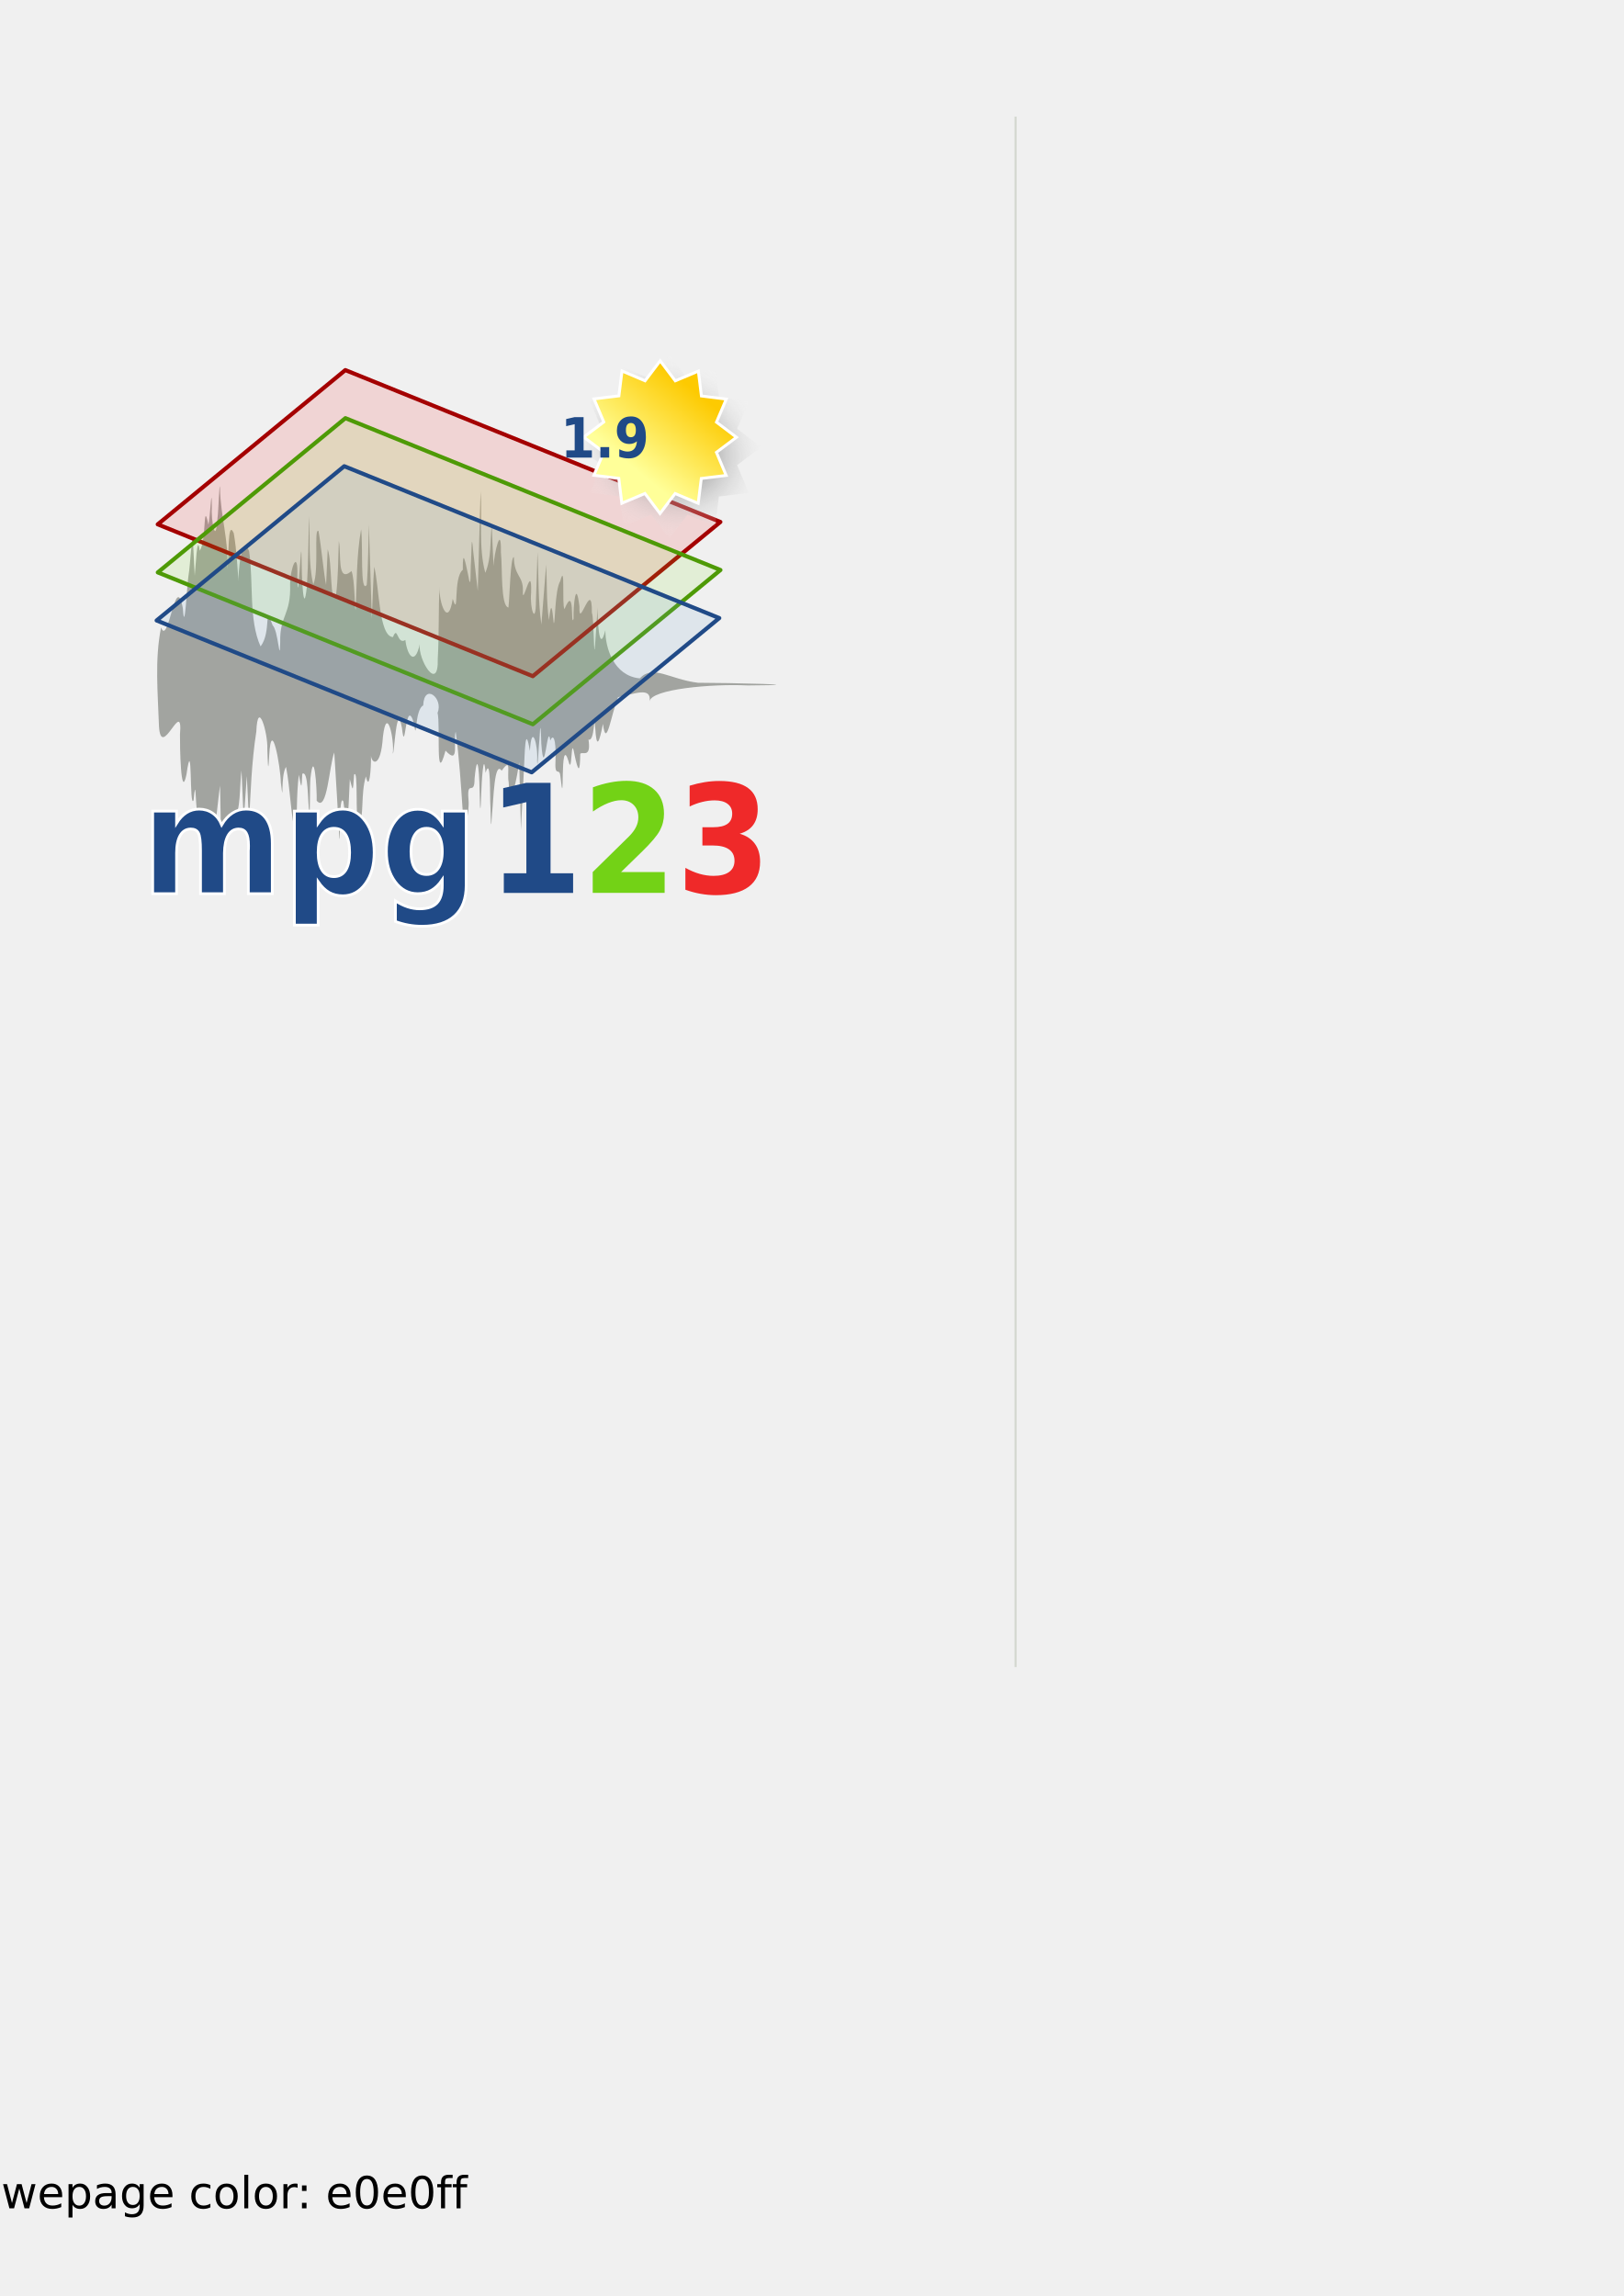
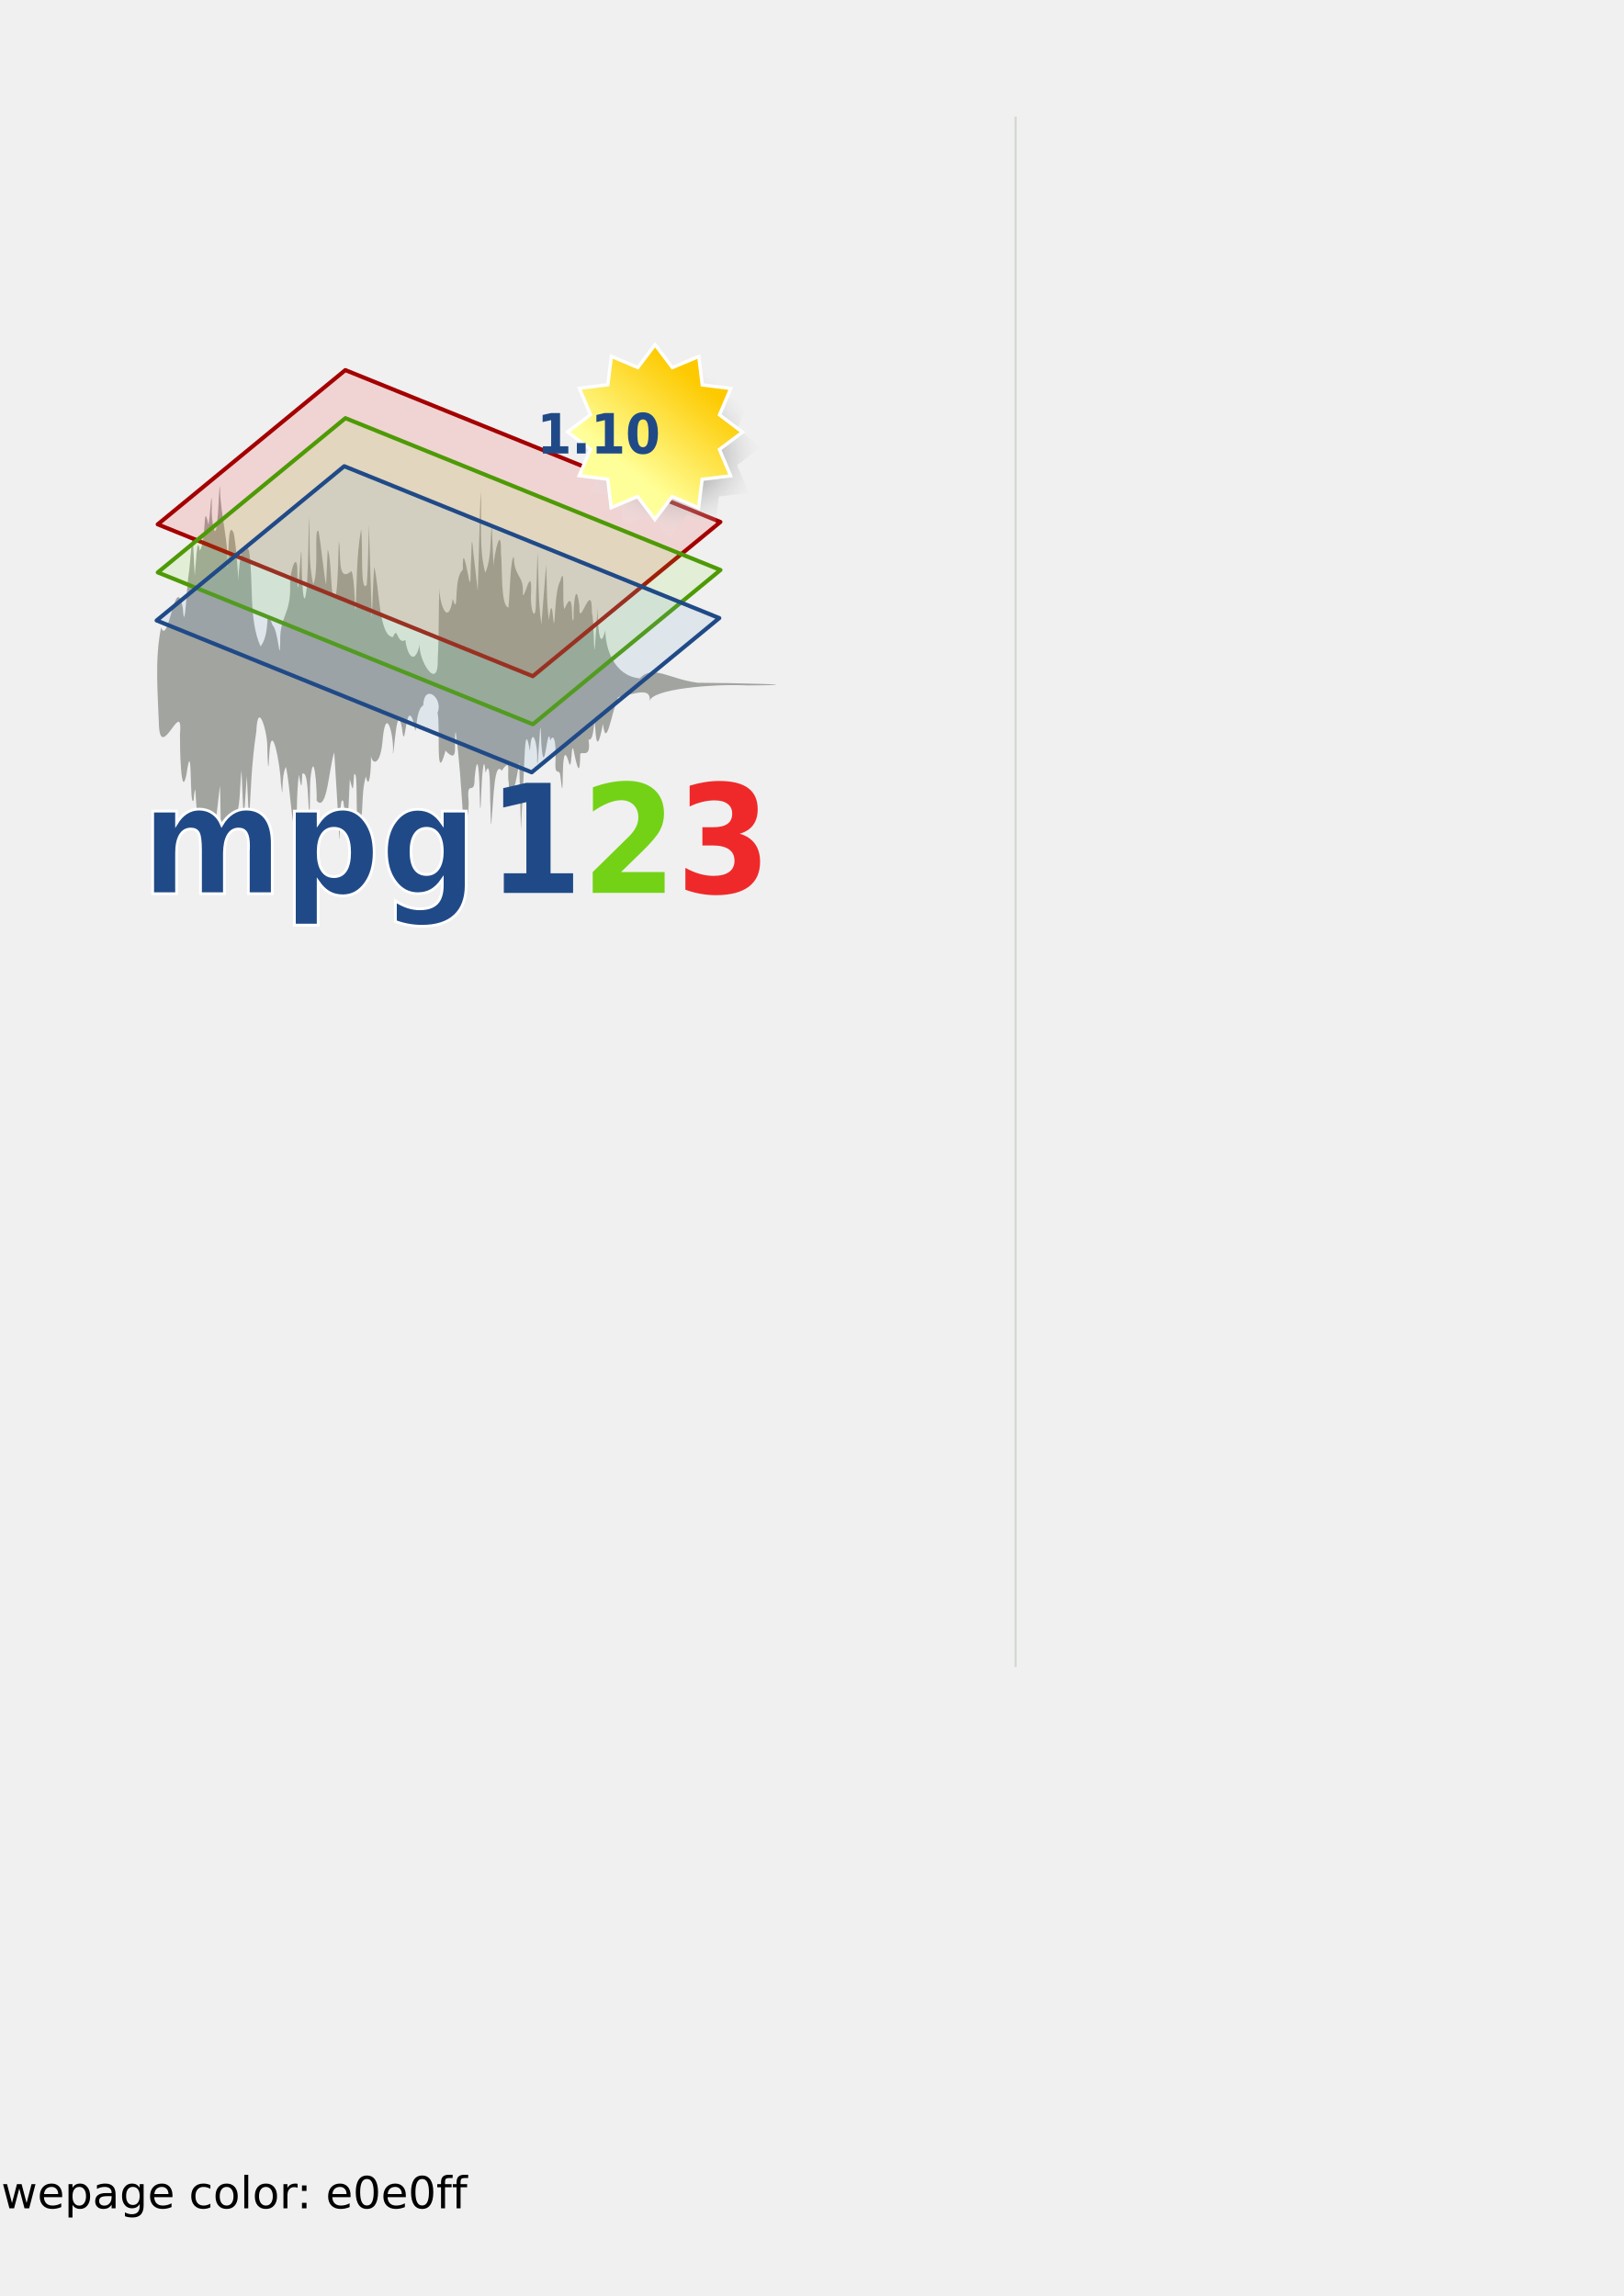
<svg xmlns="http://www.w3.org/2000/svg" xmlns:xlink="http://www.w3.org/1999/xlink" width="210mm" height="297mm" id="svg2">
  <defs id="defs4">
    <linearGradient id="linearGradient17923">
      <stop style="stop-color:#ef2929;stop-opacity:1;" offset="0" id="stop17925" />
      <stop style="stop-color:#ef2929;stop-opacity:0;" offset="1" id="stop17927" />
    </linearGradient>
    <linearGradient id="linearGradient17915">
      <stop style="stop-color:#73d216;stop-opacity:1;" offset="0" id="stop17917" />
      <stop style="stop-color:#73d216;stop-opacity:0;" offset="1" id="stop17919" />
    </linearGradient>
    <linearGradient id="linearGradient16986">
      <stop style="stop-color:#204a87;stop-opacity:1;" offset="0" id="stop16988" />
      <stop style="stop-color:#204a87;stop-opacity:0;" offset="1" id="stop16990" />
    </linearGradient>
    <linearGradient id="linearGradient16057">
      <stop style="stop-color:white;stop-opacity:1;" offset="0" id="stop16059" />
      <stop style="stop-color:white;stop-opacity:0;" offset="1" id="stop16061" />
    </linearGradient>
    <linearGradient id="linearGradient16047">
      <stop style="stop-color:#204a87;stop-opacity:1;" offset="0" id="stop16049" />
      <stop style="stop-color:#204a87;stop-opacity:0;" offset="1" id="stop16051" />
    </linearGradient>
    <linearGradient id="linearGradient7591">
      <stop style="stop-color:white;stop-opacity:1;" offset="0" id="stop7593" />
      <stop style="stop-color:white;stop-opacity:0;" offset="1" id="stop7595" />
    </linearGradient>
    <linearGradient y2="-82.527" x2="202.94" y1="-73.02" x1="202.94" gradientUnits="userSpaceOnUse" id="linearGradient8687" xlink:href="#linearGradient5749" />
    <linearGradient gradientUnits="userSpaceOnUse" y2="83.226" x2="52.856" y1="73.326" x1="52.752" id="linearGradient8660" xlink:href="#linearGradient8654" />
    <linearGradient gradientUnits="userSpaceOnUse" y2="82.888" x2="63.935" y1="73.258" x1="63.935" id="linearGradient8650" xlink:href="#linearGradient8644" />
    <linearGradient gradientUnits="userSpaceOnUse" y2="-82.527" x2="202.94" y1="-73.02" x1="202.94" id="linearGradient5755" xlink:href="#linearGradient5749" />
    <radialGradient r="528.077" fy="-136.395" fx="1043.8" cy="-136.395" cx="1043.8" gradientTransform="matrix(0.261637,4.684521e-3,-3.242234e-3,0.181082,-41.11917,266.0825)" gradientUnits="userSpaceOnUse" id="radialGradient5340" xlink:href="#brown_bg" />
    <linearGradient id="linearGradient10438">
      <stop id="stop10440" offset="0" style="stop-color:#c6b790;stop-opacity:1;" />
      <stop id="stop10442" offset="1" style="stop-color:#fbf5d3;stop-opacity:1;" />
    </linearGradient>
    <linearGradient id="brown_bg">
      <stop style="stop-color:#fbf5d3;stop-opacity:1;" offset="0" id="stop10408" />
      <stop id="stop12647" offset="0.363" style="stop-color:#fbf5d3;stop-opacity:1;" />
      <stop id="stop12645" offset="0.635" style="stop-color:#e0d6b1;stop-opacity:1;" />
      <stop style="stop-color:#c6b790;stop-opacity:1" offset="1" id="stop10406" />
    </linearGradient>
    <linearGradient xlink:href="#linearGradient10404" id="linearGradient11178" x1="0" y1="373.262" x2="1054.915" y2="373.262" gradientUnits="userSpaceOnUse" gradientTransform="matrix(0.141079,0,0,0.141079,82.61914,244.3932)" />
    <marker orient="auto" markerHeight="3" markerWidth="4" markerUnits="strokeWidth" refY="5" refX="10" viewBox="0 0 10 10" id="ArrowStart">
      <path id="path16225" d="M 10,0 L 0,5 L 10,10 L 10,0 z " />
    </marker>
    <marker orient="auto" markerHeight="3" markerWidth="4" markerUnits="strokeWidth" refY="5" refX="0" viewBox="0 0 10 10" id="ArrowEnd">
      <path id="path16222" d="M 0,0 L 10,5 L 0,10 L 0,0 z " />
    </marker>
    <marker orient="auto" markerHeight="3" markerWidth="4" markerUnits="strokeWidth" refY="5" refX="10" viewBox="0 0 10 10" id="marker16332">
      <path id="path16290" d="M 10,0 L 0,5 L 10,10 L 10,0 z " />
    </marker>
    <marker orient="auto" markerHeight="3" markerWidth="4" markerUnits="strokeWidth" refY="5" refX="0" viewBox="0 0 10 10" id="marker16329">
      <path id="path16287" d="M 0,0 L 10,5 L 0,10 L 0,0 z " />
    </marker>
    <marker orient="auto" markerHeight="3" markerWidth="4" markerUnits="strokeWidth" refY="5" refX="10" viewBox="0 0 10 10" id="marker16396">
      <path id="path16360" d="M 10,0 L 0,5 L 10,10 L 10,0 z " />
    </marker>
    <marker orient="auto" markerHeight="3" markerWidth="4" markerUnits="strokeWidth" refY="5" refX="0" viewBox="0 0 10 10" id="marker16393">
      <path id="path16357" d="M 0,0 L 10,5 L 0,10 L 0,0 z " />
    </marker>
    <linearGradient y2="35.893" x2="219.861" y1="22.928" x1="235.369" gradientUnits="userSpaceOnUse" id="linearGradient4011" xlink:href="#linearGradient2234" />
    <radialGradient r="15.392" fy="31.01" fx="226.621" cy="31.01" cx="226.621" gradientTransform="matrix(0.888444,0.774994,-0.657354,0.753582,45.66543,-167.989)" gradientUnits="userSpaceOnUse" id="radialGradient4009" xlink:href="#linearGradient7518" />
    <linearGradient gradientTransform="matrix(1.342802,0,0,1.342802,195.7942,179.6418)" y2="-207.718" x2="299.182" y1="-193.717" x1="299.182" gradientUnits="userSpaceOnUse" id="linearGradient3999" xlink:href="#linearGradient5754" />
    <linearGradient y2="35.893" x2="219.861" y1="22.928" x1="235.369" gradientUnits="userSpaceOnUse" id="linearGradient9334" xlink:href="#linearGradient2234" />
    <linearGradient y2="35.893" x2="219.861" y1="22.928" x1="235.369" gradientUnits="userSpaceOnUse" id="linearGradient9330" xlink:href="#linearGradient2234" />
    <radialGradient r="15.392" fy="31.01" fx="226.621" cy="31.01" cx="226.621" gradientTransform="matrix(0.888444,0.774994,-0.657354,0.753582,45.66543,-167.989)" gradientUnits="userSpaceOnUse" id="radialGradient9328" xlink:href="#linearGradient7518" />
    <linearGradient y2="35.893" x2="219.861" y1="22.928" x1="235.369" gradientUnits="userSpaceOnUse" id="linearGradient9321" xlink:href="#linearGradient2234" />
    <radialGradient r="15.392" fy="31.01" fx="226.621" cy="31.01" cx="226.621" gradientTransform="matrix(0.888444,0.774994,-0.657354,0.753582,45.66543,-167.989)" gradientUnits="userSpaceOnUse" id="radialGradient9319" xlink:href="#linearGradient7518" />
    <linearGradient y2="35.893" x2="219.861" y1="22.928" x1="235.369" gradientUnits="userSpaceOnUse" id="linearGradient9305" xlink:href="#linearGradient2234" />
    <radialGradient r="15.392" fy="31.01" fx="226.621" cy="31.01" cx="226.621" gradientTransform="matrix(0.888444,0.774994,-0.657354,0.753582,45.66543,-167.989)" gradientUnits="userSpaceOnUse" id="radialGradient9303" xlink:href="#linearGradient7518" />
    <radialGradient gradientTransform="matrix(0.888444,0.774994,-0.657354,0.753582,45.66543,-167.989)" gradientUnits="userSpaceOnUse" r="15.392" fy="31.01" fx="226.621" cy="31.01" cx="226.621" id="radialGradient8413" xlink:href="#linearGradient7518" />
    <linearGradient y2="35.893" x2="219.861" y1="22.928" x1="235.369" gradientUnits="userSpaceOnUse" id="linearGradient6643" xlink:href="#linearGradient2234" />
    <linearGradient id="linearGradient2234">
      <stop id="stop2236" offset="0" style="stop-color:#fdca01;stop-opacity:1;" />
      <stop id="stop2238" offset="1" style="stop-color:#ff9;stop-opacity:1;" />
    </linearGradient>
    <linearGradient id="linearGradient5754">
      <stop id="stop5756" offset="0" style="stop-color:#ff0084;stop-opacity:1;" />
      <stop id="stop5758" offset="1" style="stop-color:#ff0084;stop-opacity:0;" />
    </linearGradient>
    <linearGradient id="linearGradient7518">
      <stop id="stop7520" offset="0" style="stop-color:#363636;stop-opacity:1;" />
      <stop id="stop7522" offset="1" style="stop-color:#ffffff;stop-opacity:0" />
    </linearGradient>
    <linearGradient id="linearGradient5749">
      <stop id="stop5751" offset="0" style="stop-color:black;stop-opacity:1;" />
      <stop id="stop5753" offset="1" style="stop-color:black;stop-opacity:0;" />
    </linearGradient>
    <linearGradient id="linearGradient8618">
      <stop id="stop8620" offset="0" style="stop-color:white;stop-opacity:1;" />
      <stop id="stop8622" offset="1" style="stop-color:white;stop-opacity:0;" />
    </linearGradient>
    <linearGradient id="linearGradient8644">
      <stop id="stop8646" offset="0" style="stop-color:#f98600;stop-opacity:1;" />
      <stop id="stop8648" offset="1" style="stop-color:#f98600;stop-opacity:0;" />
    </linearGradient>
    <linearGradient id="linearGradient8654">
      <stop id="stop8656" offset="0" style="stop-color:#d30000;stop-opacity:1;" />
      <stop id="stop8658" offset="1" style="stop-color:#d30000;stop-opacity:0;" />
    </linearGradient>
    <linearGradient xlink:href="#linearGradient5749" id="linearGradient13141" gradientUnits="userSpaceOnUse" x1="202.94" y1="-73.02" x2="202.94" y2="-82.527" />
    <linearGradient xlink:href="#linearGradient5749" id="linearGradient13155" gradientUnits="userSpaceOnUse" x1="202.94" y1="-73.02" x2="202.94" y2="-82.527" gradientTransform="translate(983.2323,-535.3957)" />
    <linearGradient xlink:href="#linearGradient16047" id="linearGradient16053" x1="355.859" y1="-318.609" x2="355.859" y2="-337.455" gradientUnits="userSpaceOnUse" />
    <linearGradient xlink:href="#linearGradient16057" id="linearGradient16063" x1="325.139" y1="-319.822" x2="325.137" y2="-337.448" gradientUnits="userSpaceOnUse" />
    <radialGradient xlink:href="#linearGradient7518" id="radialGradient17959" gradientUnits="userSpaceOnUse" gradientTransform="matrix(0.888444,0.774994,-0.657354,0.753582,45.66543,-167.989)" cx="226.621" cy="31.01" fx="226.621" fy="31.01" r="15.392" />
    <linearGradient xlink:href="#linearGradient2234" id="linearGradient17961" gradientUnits="userSpaceOnUse" x1="235.369" y1="22.928" x2="219.861" y2="35.893" />
    <linearGradient xlink:href="#linearGradient16047" id="linearGradient17963" gradientUnits="userSpaceOnUse" x1="355.859" y1="-318.609" x2="355.859" y2="-337.455" />
    <linearGradient xlink:href="#linearGradient16057" id="linearGradient17965" gradientUnits="userSpaceOnUse" x1="325.139" y1="-319.822" x2="325.137" y2="-337.448" />
    <linearGradient xlink:href="#linearGradient17923" id="linearGradient18009" gradientUnits="userSpaceOnUse" x1="548.136" y1="-321.862" x2="548.136" y2="-337.024" gradientTransform="translate(-197.5699,-116.9291)" />
    <linearGradient xlink:href="#linearGradient16986" id="linearGradient18013" gradientUnits="userSpaceOnUse" x1="460.639" y1="-321.552" x2="460.639" y2="-337.71" gradientTransform="translate(-197.5699,-116.9291)" />
    <linearGradient xlink:href="#linearGradient17915" id="linearGradient18017" gradientUnits="userSpaceOnUse" x1="505.694" y1="-320.247" x2="505.694" y2="-337.239" gradientTransform="translate(-197.5699,-116.9291)" />
    <linearGradient xlink:href="#linearGradient16047" id="linearGradient18021" gradientUnits="userSpaceOnUse" x1="355.859" y1="-318.609" x2="355.859" y2="-337.455" gradientTransform="translate(-197.5699,-116.9291)" />
    <linearGradient xlink:href="#linearGradient16057" id="linearGradient18023" gradientUnits="userSpaceOnUse" x1="325.139" y1="-319.822" x2="325.137" y2="-337.448" gradientTransform="translate(-197.5699,-116.9291)" />
  </defs>
  <g id="layer1" style="opacity:1">
    <path style="fill:black;stroke:none" d="M 1478.102,587.643 L 1478.102,587.643 L 1478.102,587.643 L 1478.102,587.643" id="path16229" />
    <path style="fill:black;stroke:none" d="M 1478.103,821.499 L 1478.103,821.499 L 1478.103,821.499 L 1478.103,821.499" id="path16294" />
    <path style="fill:black;stroke:none" d="M 1478.103,1044.006 L 1478.103,1044.006 L 1478.103,1044.006 L 1478.103,1044.006" id="path16364" />
    <g id="g19231">
      <path style="color:black;fill:#888a85;fill-opacity:0.739;fill-rule:nonzero;stroke:none;stroke-width:1;stroke-linecap:butt;stroke-linejoin:miter;marker:none;marker-start:none;marker-mid:none;marker-end:none;stroke-miterlimit:4;stroke-dasharray:none;stroke-dashoffset:0;stroke-opacity:1;visibility:visible;display:inline;overflow:visible" d="M 107.952,404.028 C 107.824,397.385 107.695,390.742 107.566,384.098 C 106.302,392.688 106.038,401.34 103.534,409.864 C 101.678,402.372 102.946,394.215 100.112,405.793 C 97.23,415.746 100.891,397.157 96.397,397.343 C 95.488,392.132 95.768,378.864 94.633,391.192 C 92.454,396.317 94.234,357.06 91.142,378.693 C 88.351,392.05 87.907,364.137 87.973,359.236 C 89.601,339.911 78.793,372.41 77.714,355.124 C 77.187,339.017 75.541,322.766 78.733,306.742 C 82.322,316.62 85.84,278.134 89.392,297.459 C 90.286,311.589 91.371,285.582 92.237,280.684 C 92.819,278.141 93.929,258.836 94.329,264.488 C 94.613,270.128 94.898,275.768 95.183,281.407 C 95.615,278 96.329,259.703 97.624,269.247 C 101.072,264.226 99.112,243.48 101.89,256.55 C 102.732,253.155 103.486,235.416 103.55,247.57 C 103.074,254.257 105.465,267.563 106.316,253.222 C 106.824,250.179 107.258,233.431 107.549,238.816 C 107.76,252.047 111.911,264.647 111.151,278.029 C 112.01,273.368 111.081,253.32 114.266,260.682 C 115.693,268.923 116.019,277.199 116.712,285.461 C 116.023,280.072 118.432,260.387 121.767,269.467 C 124,284.549 121.501,302.972 127.354,316.006 C 132.846,309.332 128.867,293.29 133.277,305.729 C 136.049,308.026 136.731,326.009 136.975,313.894 C 136.667,300.76 142.298,300.854 141.808,285.615 C 141.857,277.499 145.827,267.859 145.338,281.838 C 145.571,292.208 146.009,285.671 146.449,279.041 C 146.83,274.702 147.362,263.623 147.416,273.919 C 147.424,280.083 148.285,303.323 150.008,286.706 C 150.718,275.26 150.752,263.807 151.078,252.357 C 151.704,263.5 150.587,274.733 153.144,285.799 C 156.103,278.771 153.282,257.827 155.698,259.627 C 157.073,267.218 158.352,281.272 159.399,285.921 C 159.662,280.138 159.925,274.354 160.188,268.571 C 162.424,274.578 161.255,296.243 164.238,291.109 C 165.368,282.257 165.259,273.382 165.634,264.517 C 166.93,270.69 164.569,285.475 171.821,279.196 C 173.525,283.094 173.314,299.356 173.882,297.866 C 174.443,284.848 174.212,271.769 176.509,258.815 C 177.529,266.021 175.919,290.56 179.262,285.984 C 180.044,276.131 179.995,266.268 180.318,256.41 C 180.796,271.724 181.275,287.037 181.753,302.351 C 182.137,293.919 182.314,285.485 182.911,277.056 C 185.448,286.745 185.114,311.137 192.087,311.471 C 194.457,305.332 194.017,315.567 198.149,312.889 C 199.127,320.834 202.915,325.592 205.202,314.845 C 204.088,322.293 214.459,339.176 213.99,322.021 C 214.654,310.175 214.296,298.322 214.84,286.475 C 214.394,294.511 219.027,307.574 221.311,292.754 C 224.522,302.882 221.336,282.481 226.232,278.571 C 226.155,267.732 227.416,274.393 228.828,281.024 C 230.411,290.681 229.88,277.921 230.244,274.651 C 230.492,270.418 230.446,258.598 231.27,269.181 C 232.027,275.734 232.784,282.286 233.542,288.839 C 234.002,272.625 234.462,256.41 234.922,240.196 C 235.774,253.408 233.84,267.656 237.232,280.056 C 240.319,272.527 239.471,264.741 240.369,257.086 C 240.662,263.617 240.954,270.147 241.247,276.678 C 241.524,270.444 245.11,255.582 244.861,270.048 C 245.676,277.676 244.637,296.33 248.543,297.014 C 249.183,291.182 249.514,272.037 251.201,272.374 C 251.342,281.918 255.779,281.247 255.612,288.809 C 255.182,298.094 260.126,273.513 259.618,289.909 C 258.899,297.412 261.917,306.474 261.983,293.632 C 262.345,285.73 262.478,277.825 262.727,269.922 C 263.382,281.743 262.976,293.602 264.639,305.391 C 265.427,295.595 266.195,285.799 266.968,276.003 C 267.46,285.05 267.035,294.135 268.339,303.153 C 269.447,293.194 269.911,297.276 270.66,304.558 C 271.438,305.934 271.119,288.504 273.873,284.036 C 276.443,274.354 274.55,295.442 275.92,297.798 C 281.156,285.113 278.78,307.197 280.367,302.573 C 280.182,295.948 281.566,282.381 283.248,296.608 C 282.779,308.896 289.51,281.796 289.317,299.595 C 290.439,301.959 290.241,325.575 290.906,314.787 C 291.314,308.84 291.722,302.893 292.13,296.946 C 292.015,301.716 292.726,320.899 295.92,308.051 C 295.834,316.701 300.002,330.427 312.72,331.657 C 319.266,324.699 327.167,332.061 341.121,333.805 C 355.275,333.79 402.753,334.874 365.544,335.109 C 347.712,334.243 318.215,336.961 317.552,342.887 C 318.515,335.408 309.802,339.451 302.104,340.86 C 298.869,348.605 296.365,367.022 294.728,353.901 C 292.948,363.113 291.586,366.724 290.959,355.879 C 290.206,347.766 290.786,362.935 287.663,361.55 C 289.131,371.276 284.343,366.987 283.634,368.632 C 283.535,378.253 282.612,377.577 280.753,368.611 C 278.938,358.344 279.832,380.216 277.842,372.005 C 273.485,358.007 276.23,400.725 273.888,379.185 C 273.377,374.825 271.001,380.737 271.561,371.249 C 271.846,360.755 270.363,358.755 268.979,362.055 C 267.631,351.963 266.071,383.521 264.595,363.493 C 264.403,356.468 264.173,351.563 263.68,361.498 C 263.314,364.24 262.793,377.85 262.55,371.967 C 263.118,364.17 259.834,352.87 259.029,367.208 C 256.612,352.535 256.54,369.357 256.117,376.017 C 255.584,385.916 255.131,395.817 254.643,405.717 C 254.36,394.683 254.077,383.648 253.794,372.613 C 252.946,378.905 249.374,398.387 248.648,382.408 C 247.702,377.613 250.24,369.881 245.224,376.808 C 241.602,371.489 241.247,391.396 240.525,397.765 C 239.996,408.233 239.895,400.637 239.757,394.562 C 239.345,389.882 240.084,368.903 237.341,377.841 C 236.372,365.612 235.367,383.177 235.216,388.647 C 234.913,397.119 234.673,397.756 234.507,388.914 C 234.436,381.28 233.606,363.825 231.982,380.72 C 231.998,389.658 228.133,380.575 229.008,390.854 C 229.618,397.115 226.899,408.895 226.172,396.409 C 225.329,383.517 224.473,370.622 222.751,357.75 C 221.301,361.786 224.94,374.724 217.78,366.994 C 212.665,385.729 215.392,354.435 213.889,348.482 C 216.872,341.389 207.341,333.615 206.872,344.907 C 202.632,346.866 203.741,364.065 202.448,353.984 C 198.124,338.831 198.176,371.294 196.469,355.811 C 193.829,341.807 192.699,369.468 192.021,368.344 C 192.866,361.8 189.055,343.946 187.179,360.29 C 186.099,375.862 181.673,373.336 181.358,369.482 C 181.435,376.47 180.528,387.183 178.857,379.58 C 176.247,388.127 178.103,398.426 175.307,405.874 C 173.496,398.648 175.247,375.831 173.09,378.693 C 172.472,388.381 172.456,386.211 171.001,380.955 C 170.451,389.059 170.39,412.146 167.85,391.865 C 165.512,387.023 166.48,414.66 165.87,409.556 C 165.067,395.665 164.327,381.773 163.394,367.884 C 160.89,374.381 159.925,397.74 154.798,391.436 C 154.992,385.49 153.507,364.754 151.758,380.487 C 151.383,384.258 151.643,399.061 151.216,397.18 C 150.309,392.184 150.87,376.4 147.766,378.306 C 147.369,385.856 147.44,386.011 146.081,378.779 C 144.822,389.09 145.243,399.441 144.811,409.771 C 141.98,398.193 142.026,386.482 139.829,374.912 C 136.969,379.298 138.88,395.592 137.277,382.6 C 137.161,375.157 132.651,349.506 131.581,369.542 C 131.054,380.044 130.882,372.048 130.67,366.188 C 131.039,358.578 125.982,341.025 125.285,357.75 C 122.979,372.585 122.486,387.469 121.753,402.339 C 121.387,394.683 121.022,387.026 120.657,379.369 C 120.145,386.575 119.633,393.782 119.122,400.988 C 118.765,392.881 118.408,384.774 118.051,376.667 C 117.122,383.211 117.581,399.182 114.572,397.61 C 110.797,401.258 109.52,414.418 108.542,422.365 C 108.044,423.991 108.259,412.436 108.045,408.806 C 108.014,407.213 107.983,405.621 107.952,404.028 z " id="path9460" />
      <path style="color:black;fill:#ef2929;fill-opacity:0.139;fill-rule:nonzero;stroke:#a40000;stroke-width:2;stroke-linecap:butt;stroke-linejoin:round;marker:none;marker-start:none;marker-mid:none;marker-end:none;stroke-miterlimit:4;stroke-dasharray:none;stroke-dashoffset:0;stroke-opacity:1;visibility:visible;display:inline;overflow:visible" d="M 77.105,256.353 L 168.804,180.939 L 352.138,255.182 L 260.438,330.595 L 77.105,256.353 z " id="path4840" />
      <path id="path4842" d="M 77.135,279.851 L 168.834,204.437 L 352.168,278.68 L 260.469,354.093 L 77.135,279.851 z " style="color:black;fill:#8ae234;fill-opacity:0.139;fill-rule:nonzero;stroke:#4e9a06;stroke-width:2;stroke-linecap:butt;stroke-linejoin:round;marker:none;marker-start:none;marker-mid:none;marker-end:none;stroke-miterlimit:4;stroke-dasharray:none;stroke-dashoffset:0;stroke-opacity:1;visibility:visible;display:inline;overflow:visible" />
      <path style="color:black;fill:#729fcf;fill-opacity:0.139;fill-rule:nonzero;stroke:#204a87;stroke-width:2;stroke-linecap:butt;stroke-linejoin:round;marker:none;marker-start:none;marker-mid:none;marker-end:none;stroke-miterlimit:4;stroke-dasharray:none;stroke-dashoffset:0;stroke-opacity:1;visibility:visible;display:inline;overflow:visible" d="M 76.566,303.349 L 168.266,227.935 L 351.599,302.177 L 259.9,377.591 L 76.566,303.349 z " id="path4844" />
      <g transform="matrix(1.333844,0,0,1.333844,-56.588,-65.634)" id="g7599">
        <text xml:space="preserve" style="font-size:55.35px;font-style:normal;font-variant:normal;font-weight:bold;font-stretch:normal;text-align:start;line-height:125%;writing-mode:lr-tb;text-anchor:start;fill:#204a87;fill-opacity:1;stroke:white;stroke-width:1px;stroke-linecap:butt;stroke-linejoin:miter;stroke-opacity:1;font-family:DejaVu Sans Condensed" x="94.238" y="376.77" id="text3907">
          <tspan id="tspan3909" x="94.238" y="376.77" style="stroke:white;stroke-opacity:1">mpg</tspan>
        </text>
        <text id="text4808" y="376.482" x="255.688" style="font-size:55.35px;font-style:normal;font-variant:normal;font-weight:bold;font-stretch:normal;text-align:start;line-height:125%;writing-mode:lr-tb;text-anchor:start;fill:#73d216;fill-opacity:1;stroke:none;stroke-width:1px;stroke-linecap:butt;stroke-linejoin:miter;stroke-opacity:1;font-family:DejaVu Sans Condensed" xml:space="preserve">
          <tspan y="376.482" x="255.688" id="tspan4810">2</tspan>
        </text>
        <text xml:space="preserve" style="font-size:55.35px;font-style:normal;font-variant:normal;font-weight:bold;font-stretch:normal;text-align:start;line-height:125%;writing-mode:lr-tb;text-anchor:start;fill:#204a87;fill-opacity:1;stroke:none;stroke-width:1px;stroke-linecap:butt;stroke-linejoin:miter;stroke-opacity:1;font-family:DejaVu Sans Condensed" x="221.219" y="376.492" id="text4812">
          <tspan id="tspan4814" x="221.219" y="376.492">1</tspan>
        </text>
        <text id="text4816" y="376.536" x="290.274" style="font-size:55.35px;font-style:normal;font-variant:normal;font-weight:bold;font-stretch:normal;text-align:start;line-height:125%;writing-mode:lr-tb;text-anchor:start;fill:#ef2929;fill-opacity:1;stroke:none;stroke-width:1px;stroke-linecap:butt;stroke-linejoin:miter;stroke-opacity:1;font-family:DejaVu Sans Condensed" xml:space="preserve">
          <tspan y="376.536" x="290.274" id="tspan4818">3</tspan>
        </text>
      </g>
      <g transform="matrix(0.679084,0,0,0.679084,-136.5631,105.7192)" id="g13191">
        <path style="color:black;fill:url(#radialGradient17959);fill-opacity:1;fill-rule:nonzero;stroke:none;stroke-width:0.6;stroke-linecap:butt;stroke-linejoin:miter;marker:none;marker-start:none;marker-mid:none;marker-end:none;stroke-miterlimit:4;stroke-dasharray:none;stroke-dashoffset:0;stroke-opacity:1;visibility:visible;display:inline;overflow:visible" id="path1357" d="M 238.465,41.279 L 233.332,40.931 L 231.744,45.825 L 227.472,42.958 L 223.65,46.402 L 221.384,41.782 L 216.352,42.854 L 216.7,37.721 L 211.806,36.132 L 214.674,31.861 L 211.23,28.038 L 215.849,25.773 L 214.777,20.741 L 219.911,21.088 L 221.499,16.194 L 225.771,19.062 L 229.593,15.618 L 231.858,20.237 L 236.891,19.166 L 236.543,24.299 L 241.437,25.887 L 238.569,30.159 L 242.013,33.981 L 237.394,36.247 L 238.465,41.279 z " transform="matrix(4.1399,-0.793595,0.793595,4.1399,-279.863,217.5255)" />
-         <path transform="matrix(3.443866,-0.660171,0.660171,3.443866,-124.6734,201.8766)" d="M 238.465,41.279 L 233.332,40.931 L 231.744,45.825 L 227.472,42.958 L 223.65,46.402 L 221.384,41.782 L 216.352,42.854 L 216.7,37.721 L 211.806,36.132 L 214.674,31.861 L 211.23,28.038 L 215.849,25.773 L 214.777,20.741 L 219.911,21.088 L 221.499,16.194 L 225.771,19.062 L 229.593,15.618 L 231.858,20.237 L 236.891,19.166 L 236.543,24.299 L 241.437,25.887 L 238.569,30.159 L 242.013,33.981 L 237.394,36.247 L 238.465,41.279 z " id="path6641" style="color:black;fill:url(#linearGradient17961);fill-opacity:1;fill-rule:nonzero;stroke:white;stroke-width:0.6;stroke-linecap:butt;stroke-linejoin:miter;marker:none;marker-start:none;marker-mid:none;marker-end:none;stroke-miterlimit:4;stroke-dasharray:none;stroke-dashoffset:0;stroke-opacity:1;visibility:visible;display:inline;overflow:visible" />
-         <text xml:space="preserve" style="font-size:28.277px;font-style:normal;font-variant:normal;font-weight:bold;font-stretch:normal;text-align:center;line-height:125%;writing-mode:lr-tb;text-anchor:middle;fill:#204a87;fill-opacity:1;stroke:none;stroke-width:1.085;stroke-linecap:butt;stroke-linejoin:miter;stroke-miterlimit:4;stroke-dasharray:none;stroke-opacity:1;font-family:DejaVu Sans Condensed" x="676.266" y="173.772" id="text8415">
-           <tspan style="font-size:40px;font-style:normal;font-variant:normal;font-weight:bold;font-stretch:normal;text-align:center;line-height:125%;writing-mode:lr-tb;text-anchor:middle;fill:#204a87;stroke:none;stroke-width:1.085;font-family:DejaVu Sans Condensed" x="676.266" y="173.772" id="tspan2501">1.9</tspan>
+         <path transform="matrix(3.94176,-0.7556147,0.7556147,3.94176,-244.148,204.3852)" d="M 238.465,41.279 L 233.332,40.931 L 231.744,45.825 L 227.472,42.958 L 223.65,46.402 L 221.384,41.782 L 216.352,42.854 L 216.7,37.721 L 211.806,36.132 L 214.674,31.861 L 211.23,28.038 L 215.849,25.773 L 214.777,20.741 L 219.911,21.088 L 221.499,16.194 L 225.771,19.062 L 229.593,15.618 L 231.858,20.237 L 236.891,19.166 L 236.543,24.299 L 241.437,25.887 L 238.569,30.159 L 242.013,33.981 L 237.394,36.247 L 238.465,41.279 z" id="path6641" style="fill:url(#linearGradient17961);fill-opacity:1;fill-rule:nonzero;stroke:#ffffff;stroke-width:0.6;stroke-linecap:butt;stroke-linejoin:miter;marker:none;marker-start:none;marker-mid:none;marker-end:none;stroke-miterlimit:4;stroke-dasharray:none;stroke-dashoffset:0;stroke-opacity:1;visibility:visible;display:inline;overflow:visible" />
+         <text xml:space="preserve" style="font-size:28.277px;font-style:normal;font-variant:normal;font-weight:bold;font-stretch:normal;text-align:center;line-height:125%;writing-mode:lr-tb;text-anchor:middle;fill:#204a87;fill-opacity:1;stroke:none;stroke-width:1.085;stroke-linecap:butt;stroke-linejoin:miter;stroke-miterlimit:4;stroke-dasharray:none;stroke-opacity:1;font-family:DejaVu Sans Condensed" x="671.848" y="170.827" id="text8415">
+           <tspan style="font-size:40px;font-style:normal;font-variant:normal;font-weight:bold;font-stretch:normal;text-align:center;line-height:125%;writing-mode:lr-tb;text-anchor:middle;fill:#204a87;stroke:none;stroke-width:1.085;font-family:DejaVu Sans Condensed" x="671.848" y="170.827" id="tspan2501">1.10</tspan>
        </text>
      </g>
    </g>
    <path style="fill:#d3d7cf;fill-rule:evenodd;stroke:#d3d7cf;stroke-width:1px;stroke-linecap:butt;stroke-linejoin:miter;stroke-opacity:1" d="M 496.428,57.008 L 496.428,815.032" id="path17977" />
    <text xml:space="preserve" style="font-size:21.586px;font-style:normal;font-weight:normal;fill:black;fill-opacity:1;stroke:none;stroke-width:1px;stroke-linecap:butt;stroke-linejoin:miter;stroke-opacity:1;font-family:Bitstream Vera Sans" x="0.597" y="1079.645" id="text19209">
      <tspan id="tspan19211" x="0.597" y="1079.645">wepage color: e0e0ff</tspan>
    </text>
  </g>
</svg>
